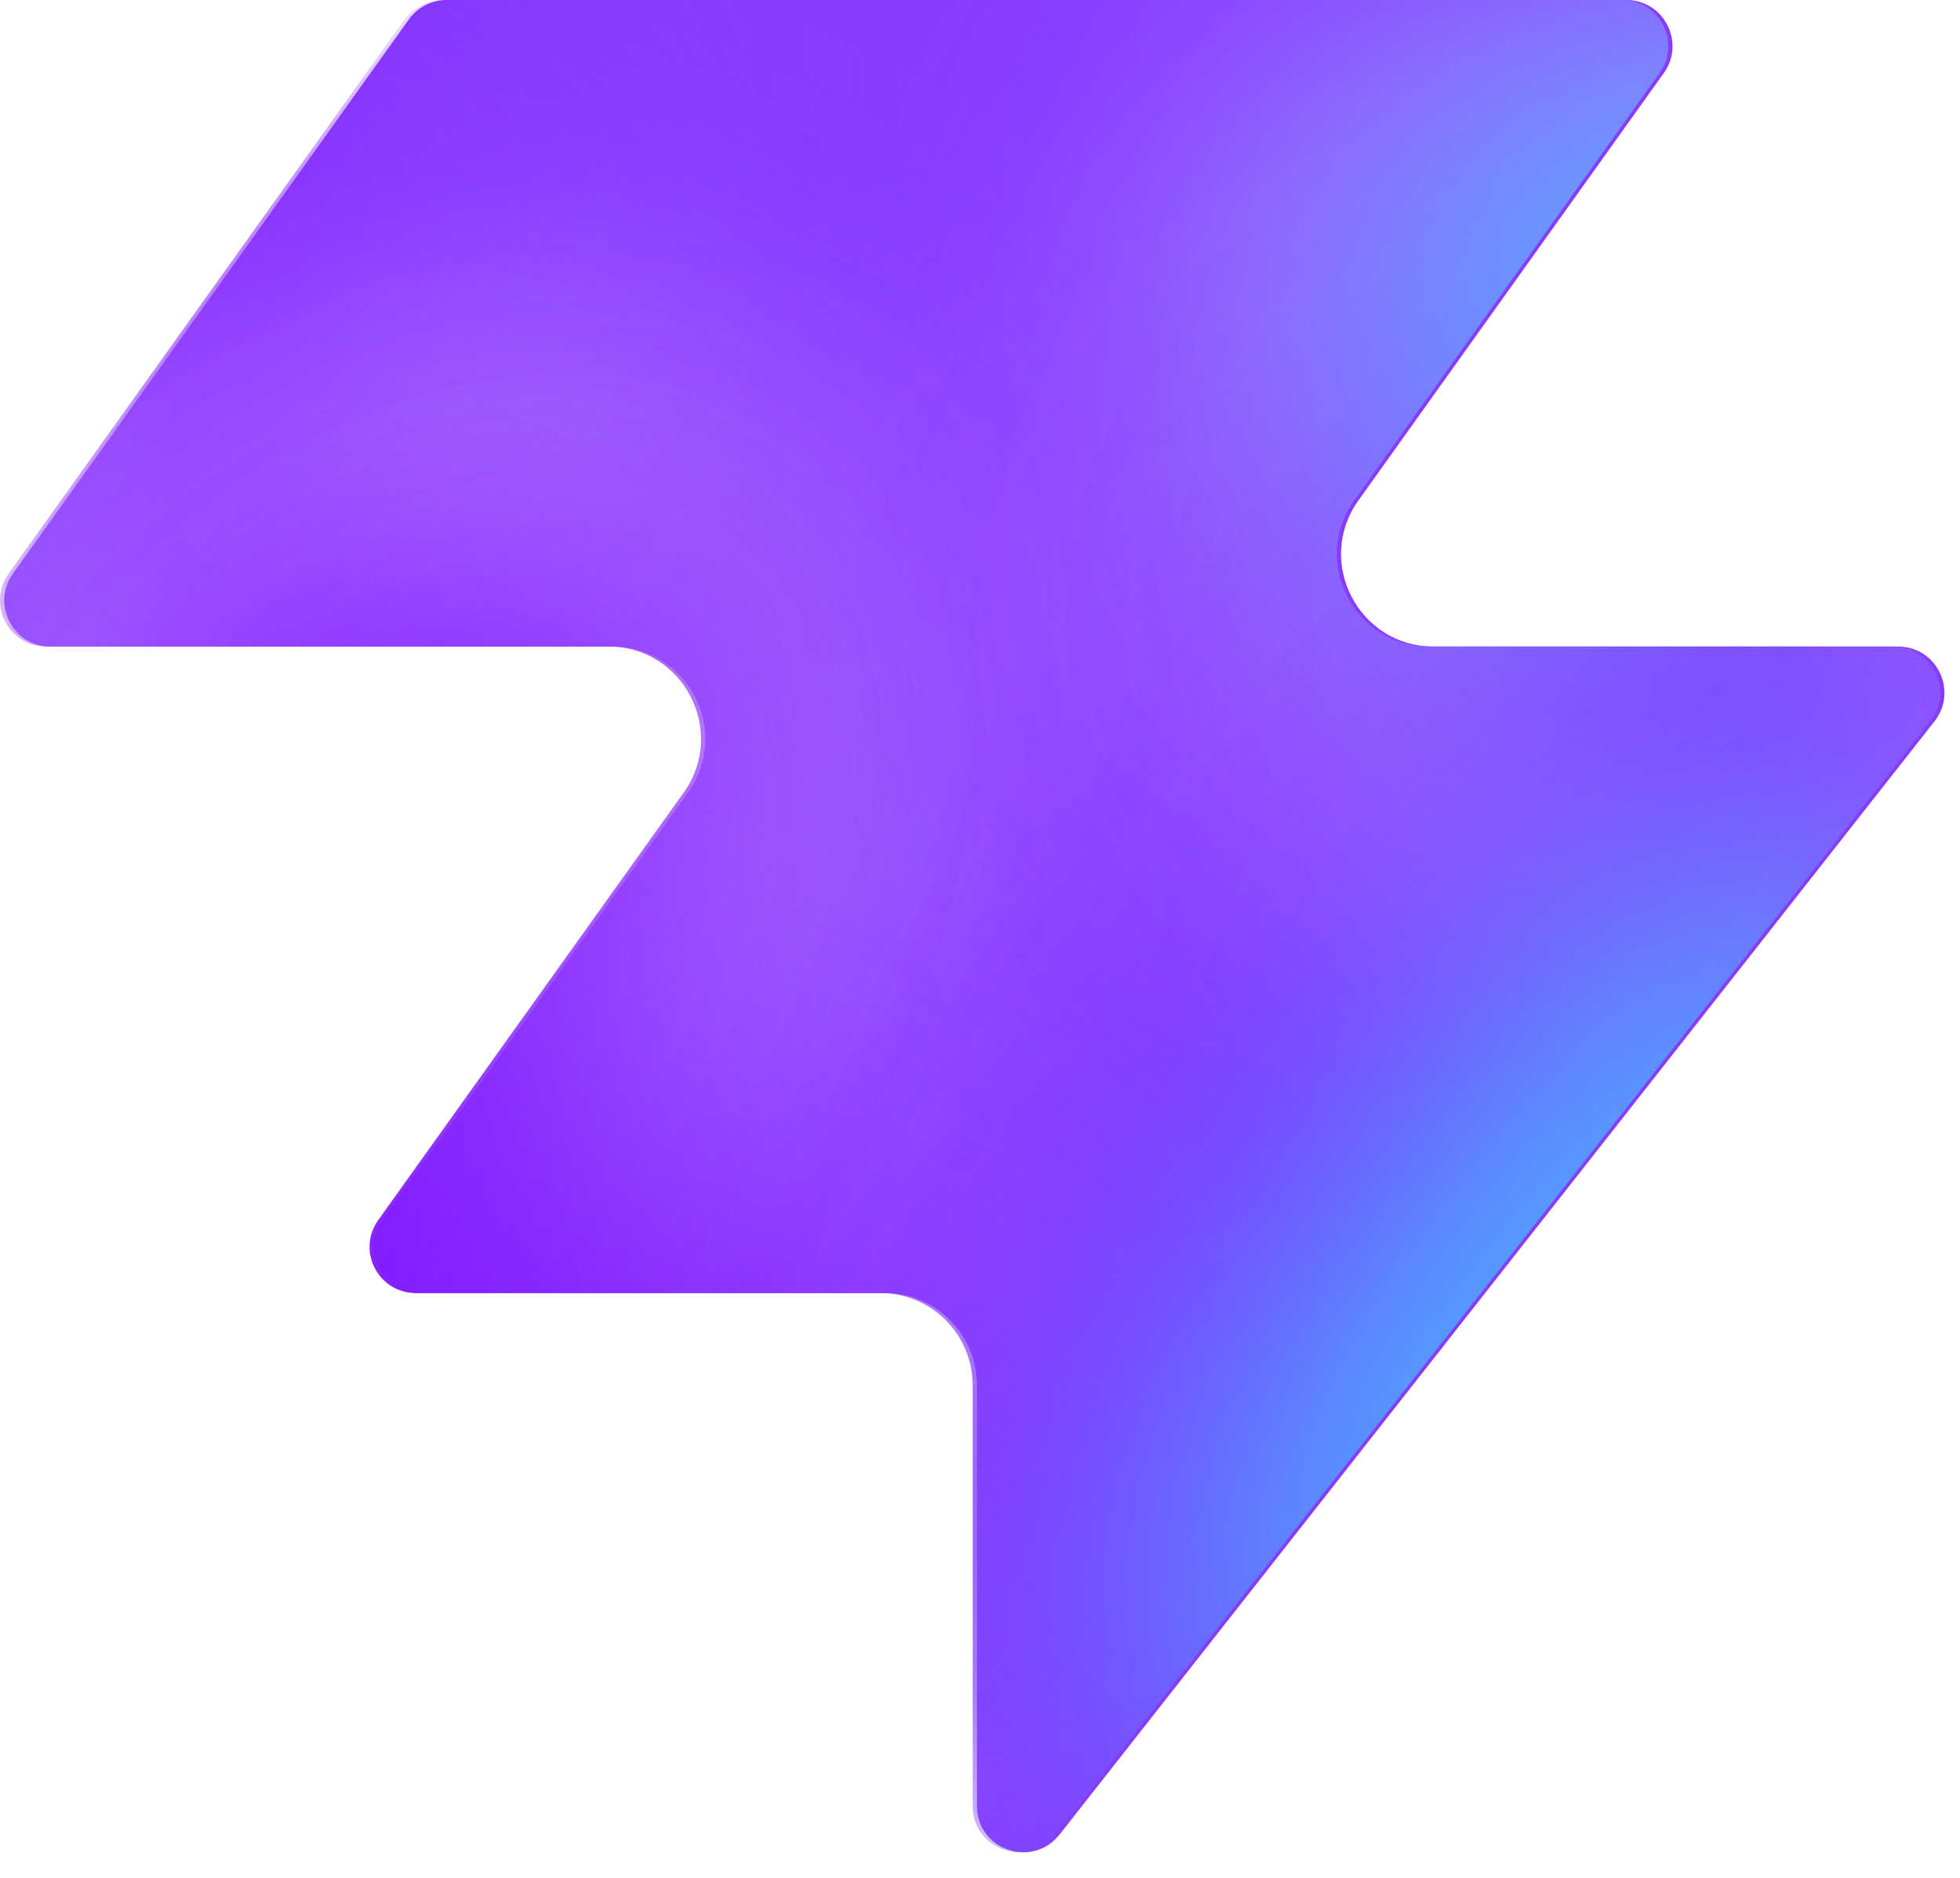
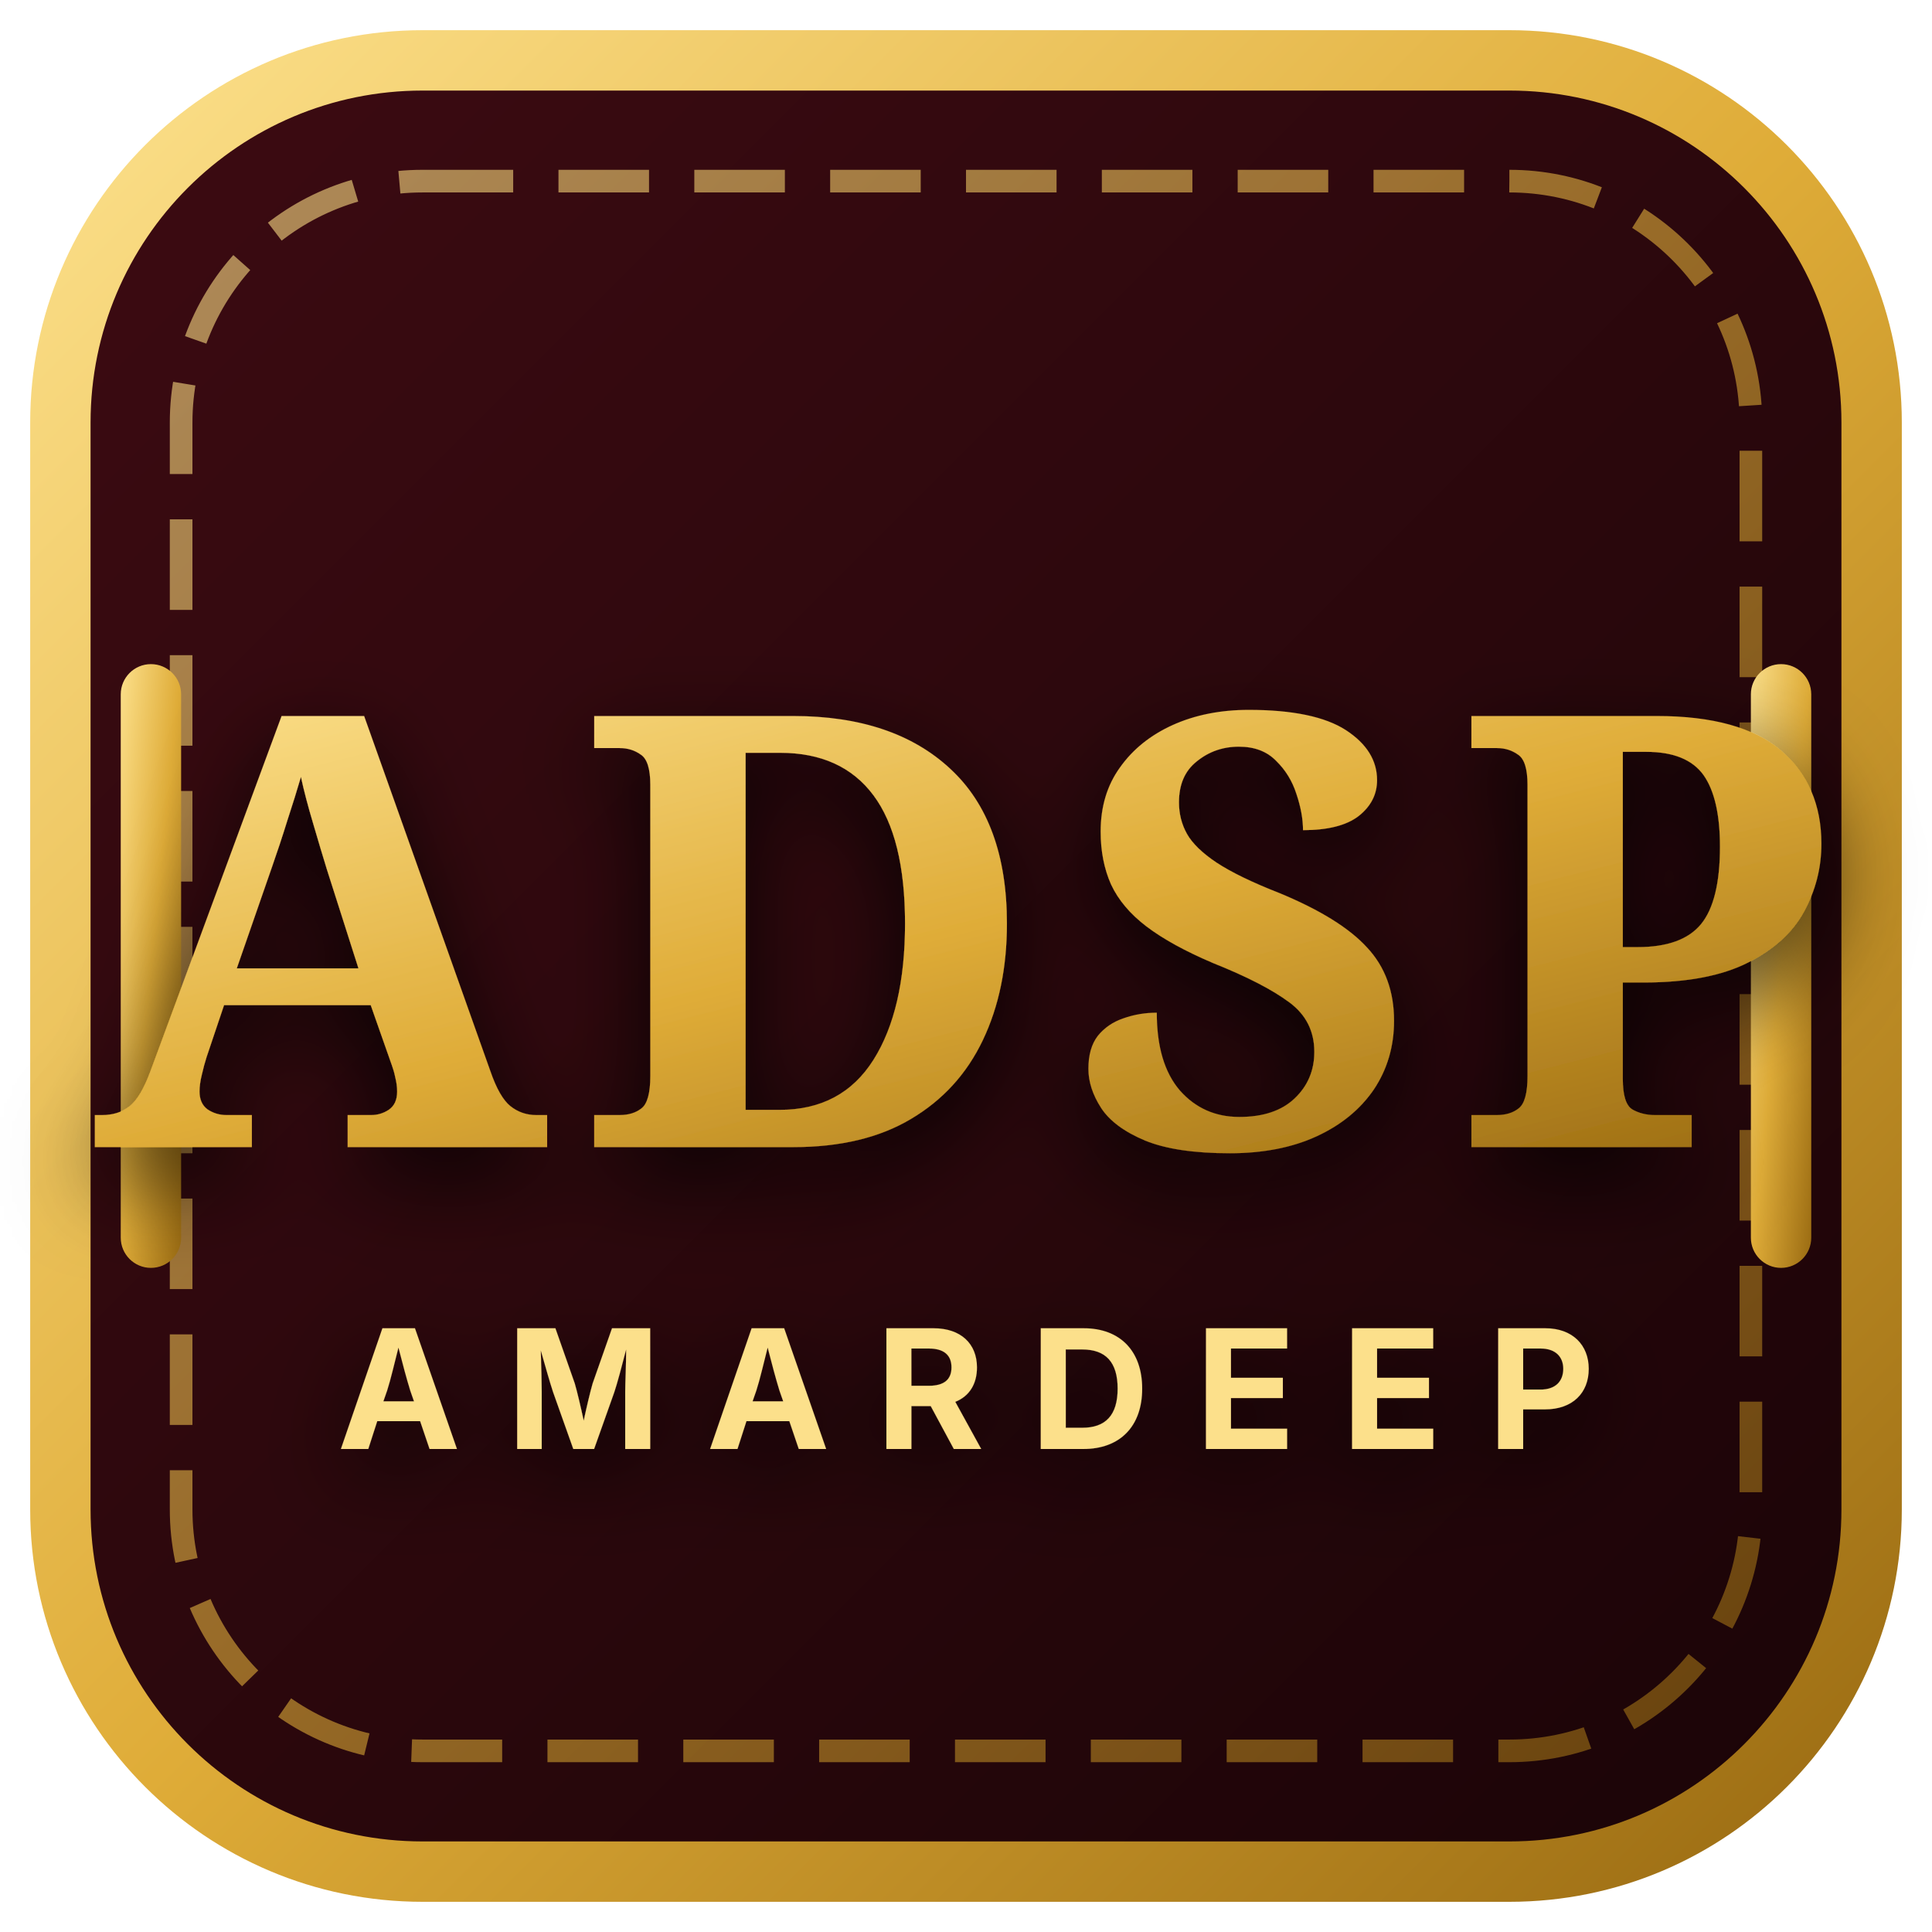
- <svg xmlns="http://www.w3.org/2000/svg" width="48" height="46" fill="none" viewBox="0 0 48 46">
-   <path fill="#863bff" d="M25.946 44.938c-.664.845-2.021.375-2.021-.698V33.937a2.26 2.26 0 0 0-2.262-2.262H10.287c-.92 0-1.456-1.04-.92-1.788l7.48-10.471c1.07-1.497 0-3.578-1.842-3.578H1.237c-.92 0-1.456-1.04-.92-1.788L10.013.474c.214-.297.556-.474.92-.474h28.894c.92 0 1.456 1.04.92 1.788l-7.48 10.471c-1.07 1.498 0 3.579 1.842 3.579h11.377c.943 0 1.473 1.088.89 1.83L25.947 44.94z" style="fill:#863bff;fill:color(display-p3 .525 .23 1);fill-opacity:1" />
-   <mask id="a" width="48" height="46" x="0" y="0" maskUnits="userSpaceOnUse" style="mask-type:alpha">
-     <path fill="#000" d="M25.842 44.938c-.664.844-2.021.375-2.021-.698V33.937a2.26 2.26 0 0 0-2.262-2.262H10.183c-.92 0-1.456-1.04-.92-1.788l7.48-10.471c1.07-1.498 0-3.579-1.842-3.579H1.133c-.92 0-1.456-1.04-.92-1.787L9.91.473c.214-.297.556-.474.92-.474h28.894c.92 0 1.456 1.04.92 1.788l-7.48 10.471c-1.07 1.498 0 3.578 1.842 3.578h11.377c.943 0 1.473 1.088.89 1.832L25.843 44.94z" style="fill:#000;fill-opacity:1" />
-   </mask>
-   <g mask="url(#a)">
-     <g filter="url(#b)">
-       <ellipse cx="5.508" cy="14.704" fill="#ede6ff" rx="5.508" ry="14.704" style="fill:#ede6ff;fill:color(display-p3 .927 .903 1);fill-opacity:1" transform="matrix(.00324 1 1 -.00324 -4.47 31.516)" />
-     </g>
-     <g filter="url(#c)">
-       <ellipse cx="10.399" cy="29.851" fill="#ede6ff" rx="10.399" ry="29.851" style="fill:#ede6ff;fill:color(display-p3 .927 .903 1);fill-opacity:1" transform="matrix(.00324 1 1 -.00324 -39.328 7.883)" />
-     </g>
-     <g filter="url(#d)">
-       <ellipse cx="5.508" cy="30.487" fill="#7e14ff" rx="5.508" ry="30.487" style="fill:#7e14ff;fill:color(display-p3 .492 .077 1);fill-opacity:1" transform="rotate(89.814 -25.913 -14.639)scale(1 -1)" />
-     </g>
-     <g filter="url(#e)">
-       <ellipse cx="5.508" cy="30.599" fill="#7e14ff" rx="5.508" ry="30.599" style="fill:#7e14ff;fill:color(display-p3 .492 .077 1);fill-opacity:1" transform="rotate(89.814 -32.644 -3.334)scale(1 -1)" />
-     </g>
-     <g filter="url(#f)">
-       <ellipse cx="5.508" cy="30.599" fill="#7e14ff" rx="5.508" ry="30.599" style="fill:#7e14ff;fill:color(display-p3 .492 .077 1);fill-opacity:1" transform="matrix(.00324 1 1 -.00324 -34.34 30.47)" />
-     </g>
-     <g filter="url(#g)">
-       <ellipse cx="14.072" cy="22.078" fill="#ede6ff" rx="14.072" ry="22.078" style="fill:#ede6ff;fill:color(display-p3 .927 .903 1);fill-opacity:1" transform="rotate(93.35 24.506 48.493)scale(-1 1)" />
-     </g>
-     <g filter="url(#h)">
-       <ellipse cx="3.47" cy="21.501" fill="#7e14ff" rx="3.47" ry="21.501" style="fill:#7e14ff;fill:color(display-p3 .492 .077 1);fill-opacity:1" transform="rotate(89.009 28.708 47.59)scale(-1 1)" />
-     </g>
-     <g filter="url(#i)">
-       <ellipse cx="3.47" cy="21.501" fill="#7e14ff" rx="3.47" ry="21.501" style="fill:#7e14ff;fill:color(display-p3 .492 .077 1);fill-opacity:1" transform="rotate(89.009 28.708 47.59)scale(-1 1)" />
-     </g>
-     <g filter="url(#j)">
-       <ellipse cx=".387" cy="8.972" fill="#7e14ff" rx="4.407" ry="29.108" style="fill:#7e14ff;fill:color(display-p3 .492 .077 1);fill-opacity:1" transform="rotate(39.51 .387 8.972)" />
-     </g>
-     <g filter="url(#k)">
-       <ellipse cx="47.523" cy="-6.092" fill="#7e14ff" rx="4.407" ry="29.108" style="fill:#7e14ff;fill:color(display-p3 .492 .077 1);fill-opacity:1" transform="rotate(37.892 47.523 -6.092)" />
-     </g>
-     <g filter="url(#l)">
-       <ellipse cx="41.412" cy="6.333" fill="#47bfff" rx="5.971" ry="9.665" style="fill:#47bfff;fill:color(display-p3 .28 .748 1);fill-opacity:1" transform="rotate(37.892 41.412 6.333)" />
-     </g>
-     <g filter="url(#m)">
-       <ellipse cx="-1.879" cy="38.332" fill="#7e14ff" rx="4.407" ry="29.108" style="fill:#7e14ff;fill:color(display-p3 .492 .077 1);fill-opacity:1" transform="rotate(37.892 -1.88 38.332)" />
-     </g>
-     <g filter="url(#n)">
-       <ellipse cx="-1.879" cy="38.332" fill="#7e14ff" rx="4.407" ry="29.108" style="fill:#7e14ff;fill:color(display-p3 .492 .077 1);fill-opacity:1" transform="rotate(37.892 -1.88 38.332)" />
-     </g>
-     <g filter="url(#o)">
-       <ellipse cx="35.651" cy="29.907" fill="#7e14ff" rx="4.407" ry="29.108" style="fill:#7e14ff;fill:color(display-p3 .492 .077 1);fill-opacity:1" transform="rotate(37.892 35.651 29.907)" />
-     </g>
-     <g filter="url(#p)">
-       <ellipse cx="38.418" cy="32.4" fill="#47bfff" rx="5.971" ry="15.297" style="fill:#47bfff;fill:color(display-p3 .28 .748 1);fill-opacity:1" transform="rotate(37.892 38.418 32.4)" />
-     </g>
-   </g>
+ <svg xmlns="http://www.w3.org/2000/svg" viewBox="0 0 64 64" width="64" height="64">
  <defs>
-     <filter id="b" width="60.045" height="41.654" x="-19.77" y="16.149" color-interpolation-filters="sRGB" filterUnits="userSpaceOnUse">
-       <feFlood flood-opacity="0" result="BackgroundImageFix" />
-       <feBlend in="SourceGraphic" in2="BackgroundImageFix" result="shape" />
-       <feGaussianBlur result="effect1_foregroundBlur_2002_17158" stdDeviation="7.659" />
-     </filter>
-     <filter id="c" width="90.34" height="51.437" x="-54.613" y="-7.533" color-interpolation-filters="sRGB" filterUnits="userSpaceOnUse">
-       <feFlood flood-opacity="0" result="BackgroundImageFix" />
-       <feBlend in="SourceGraphic" in2="BackgroundImageFix" result="shape" />
-       <feGaussianBlur result="effect1_foregroundBlur_2002_17158" stdDeviation="7.659" />
-     </filter>
-     <filter id="d" width="79.355" height="29.4" x="-49.64" y="2.03" color-interpolation-filters="sRGB" filterUnits="userSpaceOnUse">
-       <feFlood flood-opacity="0" result="BackgroundImageFix" />
-       <feBlend in="SourceGraphic" in2="BackgroundImageFix" result="shape" />
-       <feGaussianBlur result="effect1_foregroundBlur_2002_17158" stdDeviation="4.596" />
-     </filter>
-     <filter id="e" width="79.579" height="29.4" x="-45.045" y="20.029" color-interpolation-filters="sRGB" filterUnits="userSpaceOnUse">
-       <feFlood flood-opacity="0" result="BackgroundImageFix" />
-       <feBlend in="SourceGraphic" in2="BackgroundImageFix" result="shape" />
-       <feGaussianBlur result="effect1_foregroundBlur_2002_17158" stdDeviation="4.596" />
-     </filter>
-     <filter id="f" width="79.579" height="29.4" x="-43.513" y="21.178" color-interpolation-filters="sRGB" filterUnits="userSpaceOnUse">
-       <feFlood flood-opacity="0" result="BackgroundImageFix" />
-       <feBlend in="SourceGraphic" in2="BackgroundImageFix" result="shape" />
-       <feGaussianBlur result="effect1_foregroundBlur_2002_17158" stdDeviation="4.596" />
-     </filter>
-     <filter id="g" width="74.749" height="58.852" x="15.756" y="-17.901" color-interpolation-filters="sRGB" filterUnits="userSpaceOnUse">
-       <feFlood flood-opacity="0" result="BackgroundImageFix" />
-       <feBlend in="SourceGraphic" in2="BackgroundImageFix" result="shape" />
-       <feGaussianBlur result="effect1_foregroundBlur_2002_17158" stdDeviation="7.659" />
-     </filter>
-     <filter id="h" width="61.377" height="25.362" x="23.548" y="2.284" color-interpolation-filters="sRGB" filterUnits="userSpaceOnUse">
-       <feFlood flood-opacity="0" result="BackgroundImageFix" />
-       <feBlend in="SourceGraphic" in2="BackgroundImageFix" result="shape" />
-       <feGaussianBlur result="effect1_foregroundBlur_2002_17158" stdDeviation="4.596" />
-     </filter>
-     <filter id="i" width="61.377" height="25.362" x="23.548" y="2.284" color-interpolation-filters="sRGB" filterUnits="userSpaceOnUse">
-       <feFlood flood-opacity="0" result="BackgroundImageFix" />
-       <feBlend in="SourceGraphic" in2="BackgroundImageFix" result="shape" />
-       <feGaussianBlur result="effect1_foregroundBlur_2002_17158" stdDeviation="4.596" />
-     </filter>
-     <filter id="j" width="56.045" height="63.649" x="-27.636" y="-22.853" color-interpolation-filters="sRGB" filterUnits="userSpaceOnUse">
-       <feFlood flood-opacity="0" result="BackgroundImageFix" />
-       <feBlend in="SourceGraphic" in2="BackgroundImageFix" result="shape" />
-       <feGaussianBlur result="effect1_foregroundBlur_2002_17158" stdDeviation="4.596" />
-     </filter>
-     <filter id="k" width="54.814" height="64.646" x="20.116" y="-38.415" color-interpolation-filters="sRGB" filterUnits="userSpaceOnUse">
-       <feFlood flood-opacity="0" result="BackgroundImageFix" />
-       <feBlend in="SourceGraphic" in2="BackgroundImageFix" result="shape" />
-       <feGaussianBlur result="effect1_foregroundBlur_2002_17158" stdDeviation="4.596" />
-     </filter>
-     <filter id="l" width="33.541" height="35.313" x="24.641" y="-11.323" color-interpolation-filters="sRGB" filterUnits="userSpaceOnUse">
-       <feFlood flood-opacity="0" result="BackgroundImageFix" />
-       <feBlend in="SourceGraphic" in2="BackgroundImageFix" result="shape" />
-       <feGaussianBlur result="effect1_foregroundBlur_2002_17158" stdDeviation="4.596" />
-     </filter>
-     <filter id="m" width="54.814" height="64.646" x="-29.286" y="6.009" color-interpolation-filters="sRGB" filterUnits="userSpaceOnUse">
-       <feFlood flood-opacity="0" result="BackgroundImageFix" />
-       <feBlend in="SourceGraphic" in2="BackgroundImageFix" result="shape" />
-       <feGaussianBlur result="effect1_foregroundBlur_2002_17158" stdDeviation="4.596" />
-     </filter>
-     <filter id="n" width="54.814" height="64.646" x="-29.286" y="6.009" color-interpolation-filters="sRGB" filterUnits="userSpaceOnUse">
-       <feFlood flood-opacity="0" result="BackgroundImageFix" />
-       <feBlend in="SourceGraphic" in2="BackgroundImageFix" result="shape" />
-       <feGaussianBlur result="effect1_foregroundBlur_2002_17158" stdDeviation="4.596" />
-     </filter>
-     <filter id="o" width="54.814" height="64.646" x="8.244" y="-2.416" color-interpolation-filters="sRGB" filterUnits="userSpaceOnUse">
-       <feFlood flood-opacity="0" result="BackgroundImageFix" />
-       <feBlend in="SourceGraphic" in2="BackgroundImageFix" result="shape" />
-       <feGaussianBlur result="effect1_foregroundBlur_2002_17158" stdDeviation="4.596" />
-     </filter>
-     <filter id="p" width="39.409" height="43.623" x="18.713" y="10.588" color-interpolation-filters="sRGB" filterUnits="userSpaceOnUse">
-       <feFlood flood-opacity="0" result="BackgroundImageFix" />
-       <feBlend in="SourceGraphic" in2="BackgroundImageFix" result="shape" />
-       <feGaussianBlur result="effect1_foregroundBlur_2002_17158" stdDeviation="4.596" />
+     <linearGradient id="goldGrad" x1="0%" y1="0%" x2="100%" y2="100%">
+       <stop offset="0%" stop-color="#FCE08B" />
+       <stop offset="50%" stop-color="#DFAC38" />
+       <stop offset="100%" stop-color="#9A6B12" />
+     </linearGradient>
+     <linearGradient id="maroonGrad" x1="0%" y1="0%" x2="100%" y2="100%">
+       <stop offset="0%" stop-color="#3D0B12" />
+       <stop offset="100%" stop-color="#1A0407" />
+     </linearGradient>
+     <filter id="glow" x="-20%" y="-20%" width="140%" height="140%">
+       <feDropShadow dx="0" dy="1" stdDeviation="1.5" flood-color="#000000" flood-opacity="0.8" />
    </filter>
  </defs>
+   <rect x="2" y="2" width="60" height="60" rx="12" fill="url(#maroonGrad)" stroke="url(#goldGrad)" stroke-width="2" />
+   <rect x="6" y="6" width="52" height="52" rx="8" fill="none" stroke="url(#goldGrad)" stroke-width="0.75" stroke-opacity="0.6" stroke-dasharray="3 1.5" />
+   <rect x="4" y="22" width="2" height="20" rx="1" fill="url(#goldGrad)" />
+   <rect x="58" y="22" width="2" height="20" rx="1" fill="url(#goldGrad)" />
+   <g filter="url(#glow)">
+     <text x="32" y="38" font-family="'Playfair Display', Georgia, serif" font-size="20" font-weight="900" fill="url(#goldGrad)" text-anchor="middle" letter-spacing="1">ADSP</text>
+     <text x="32" y="48" font-family="'Inter', sans-serif" font-size="5.5" font-weight="700" fill="#FCE08B" text-anchor="middle" letter-spacing="1.5">AMARDEEP</text>
+   </g>
</svg>
